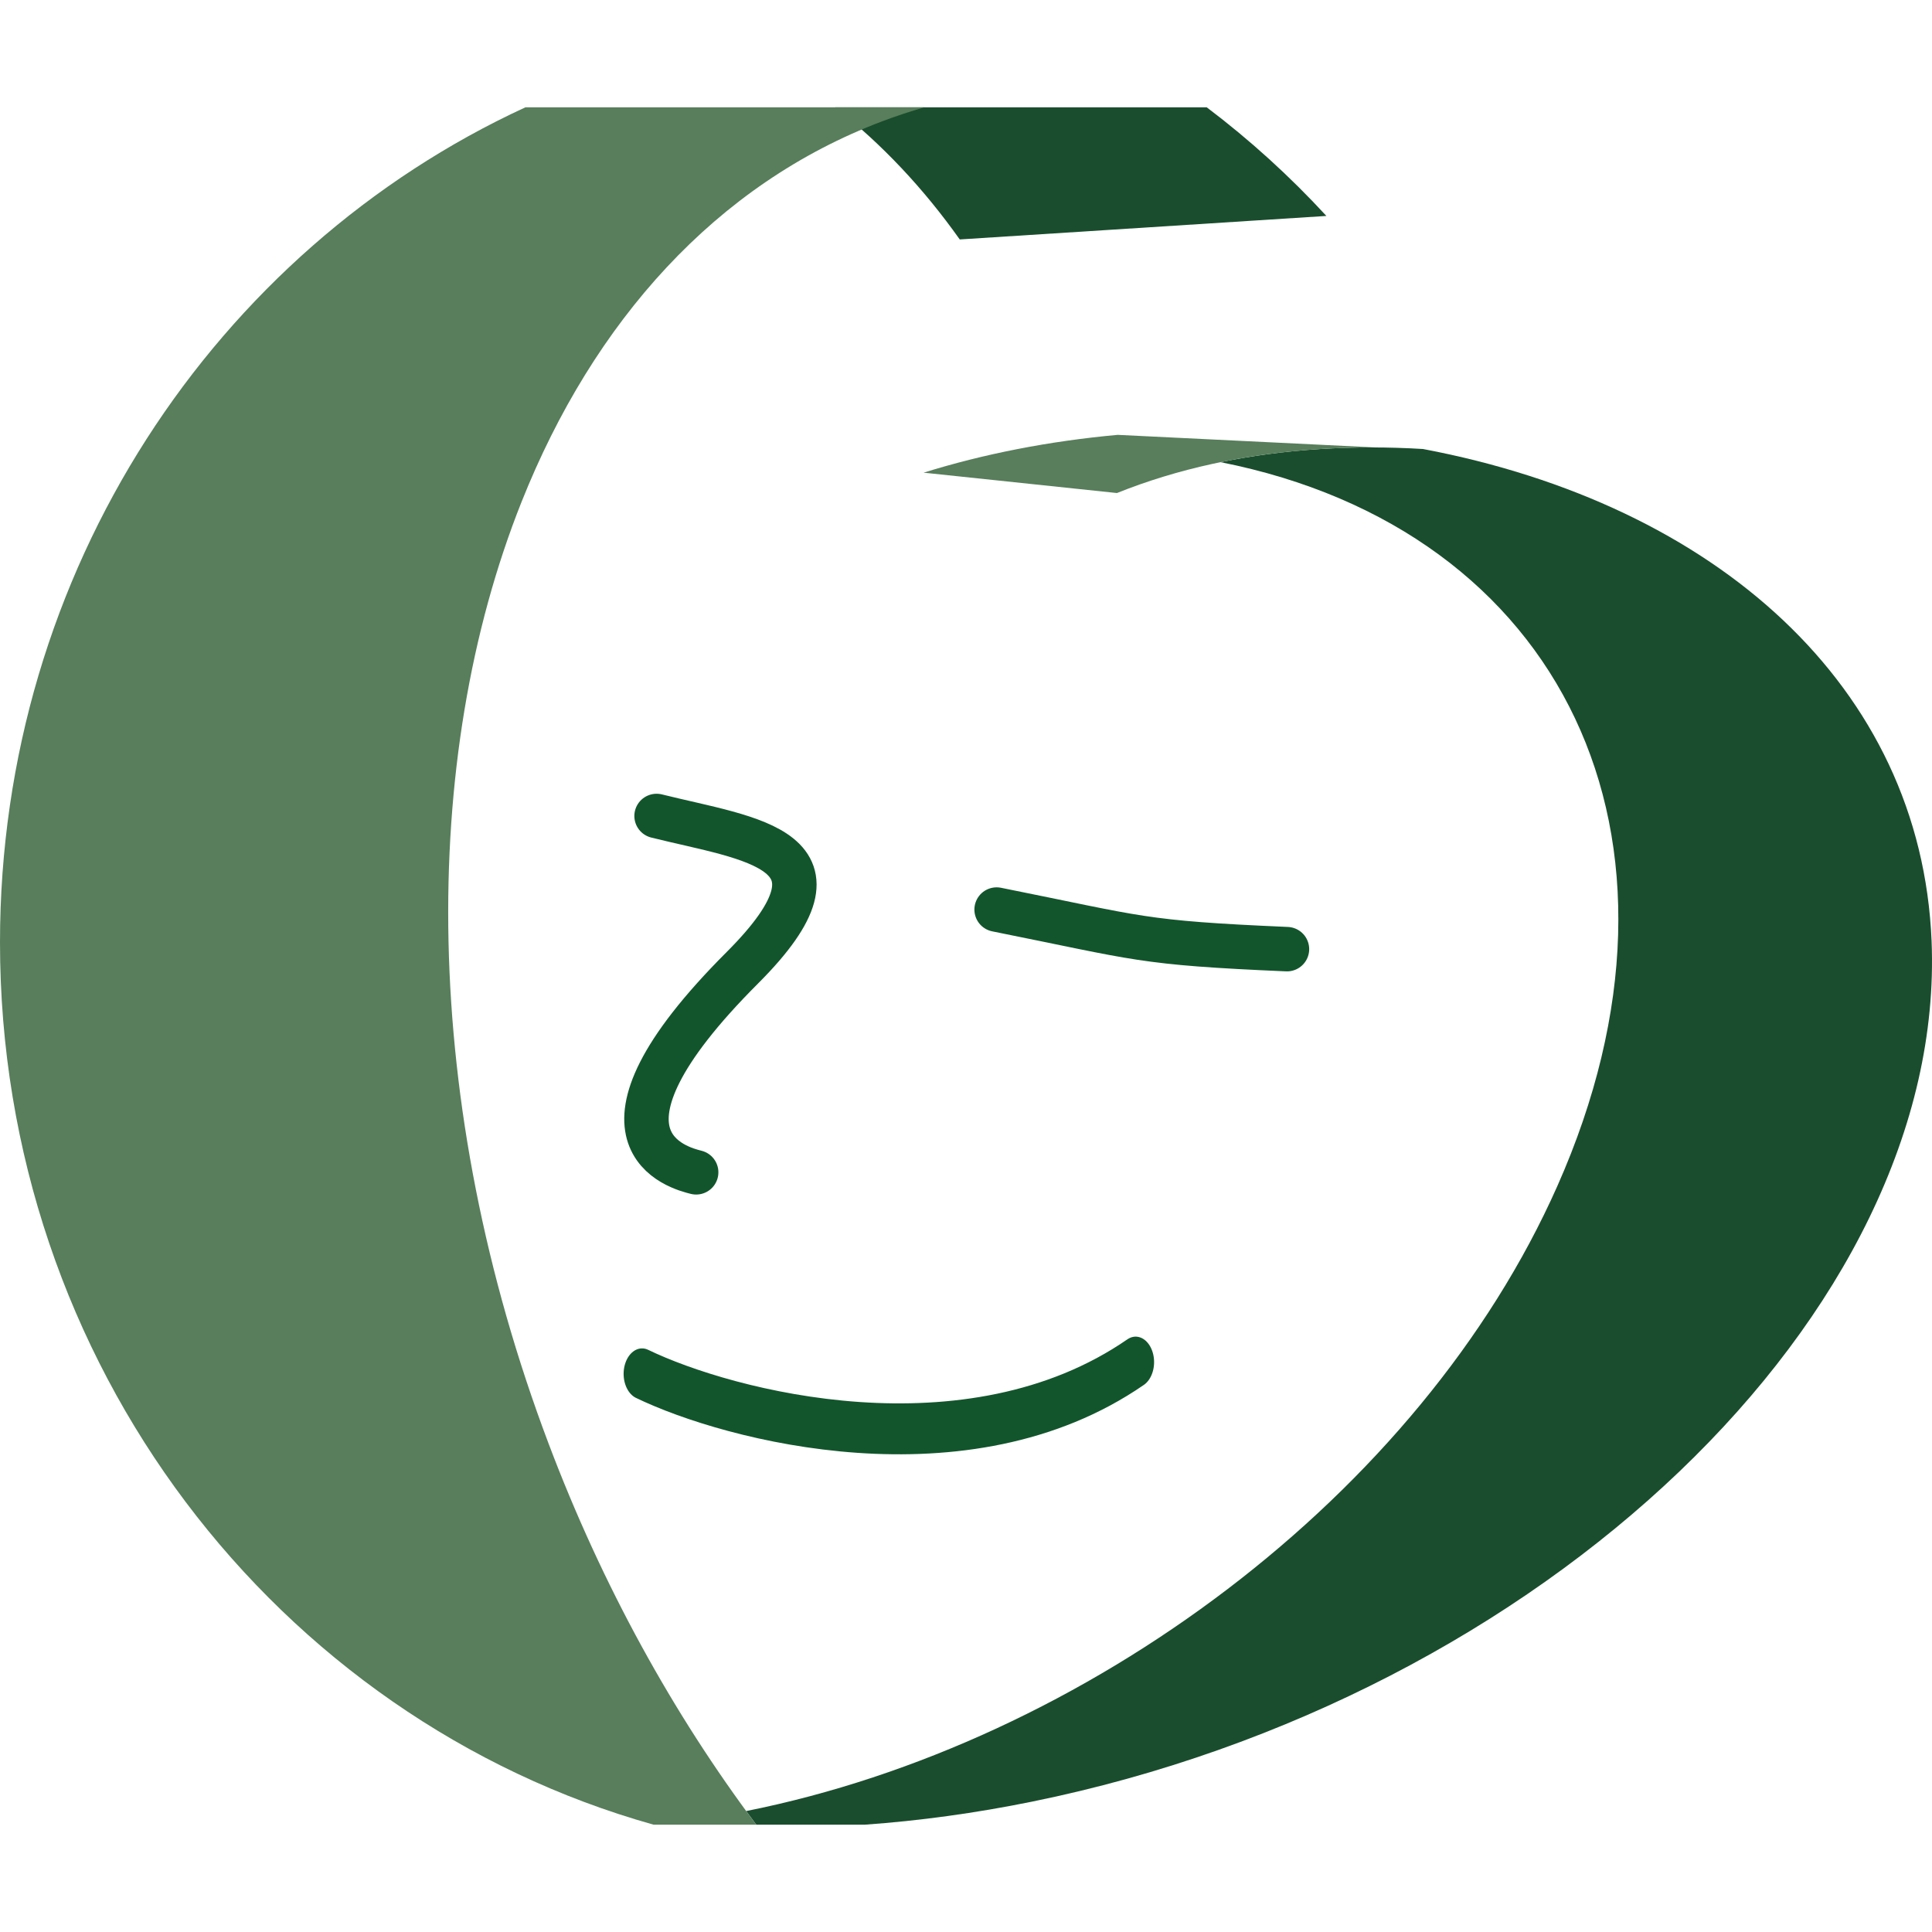
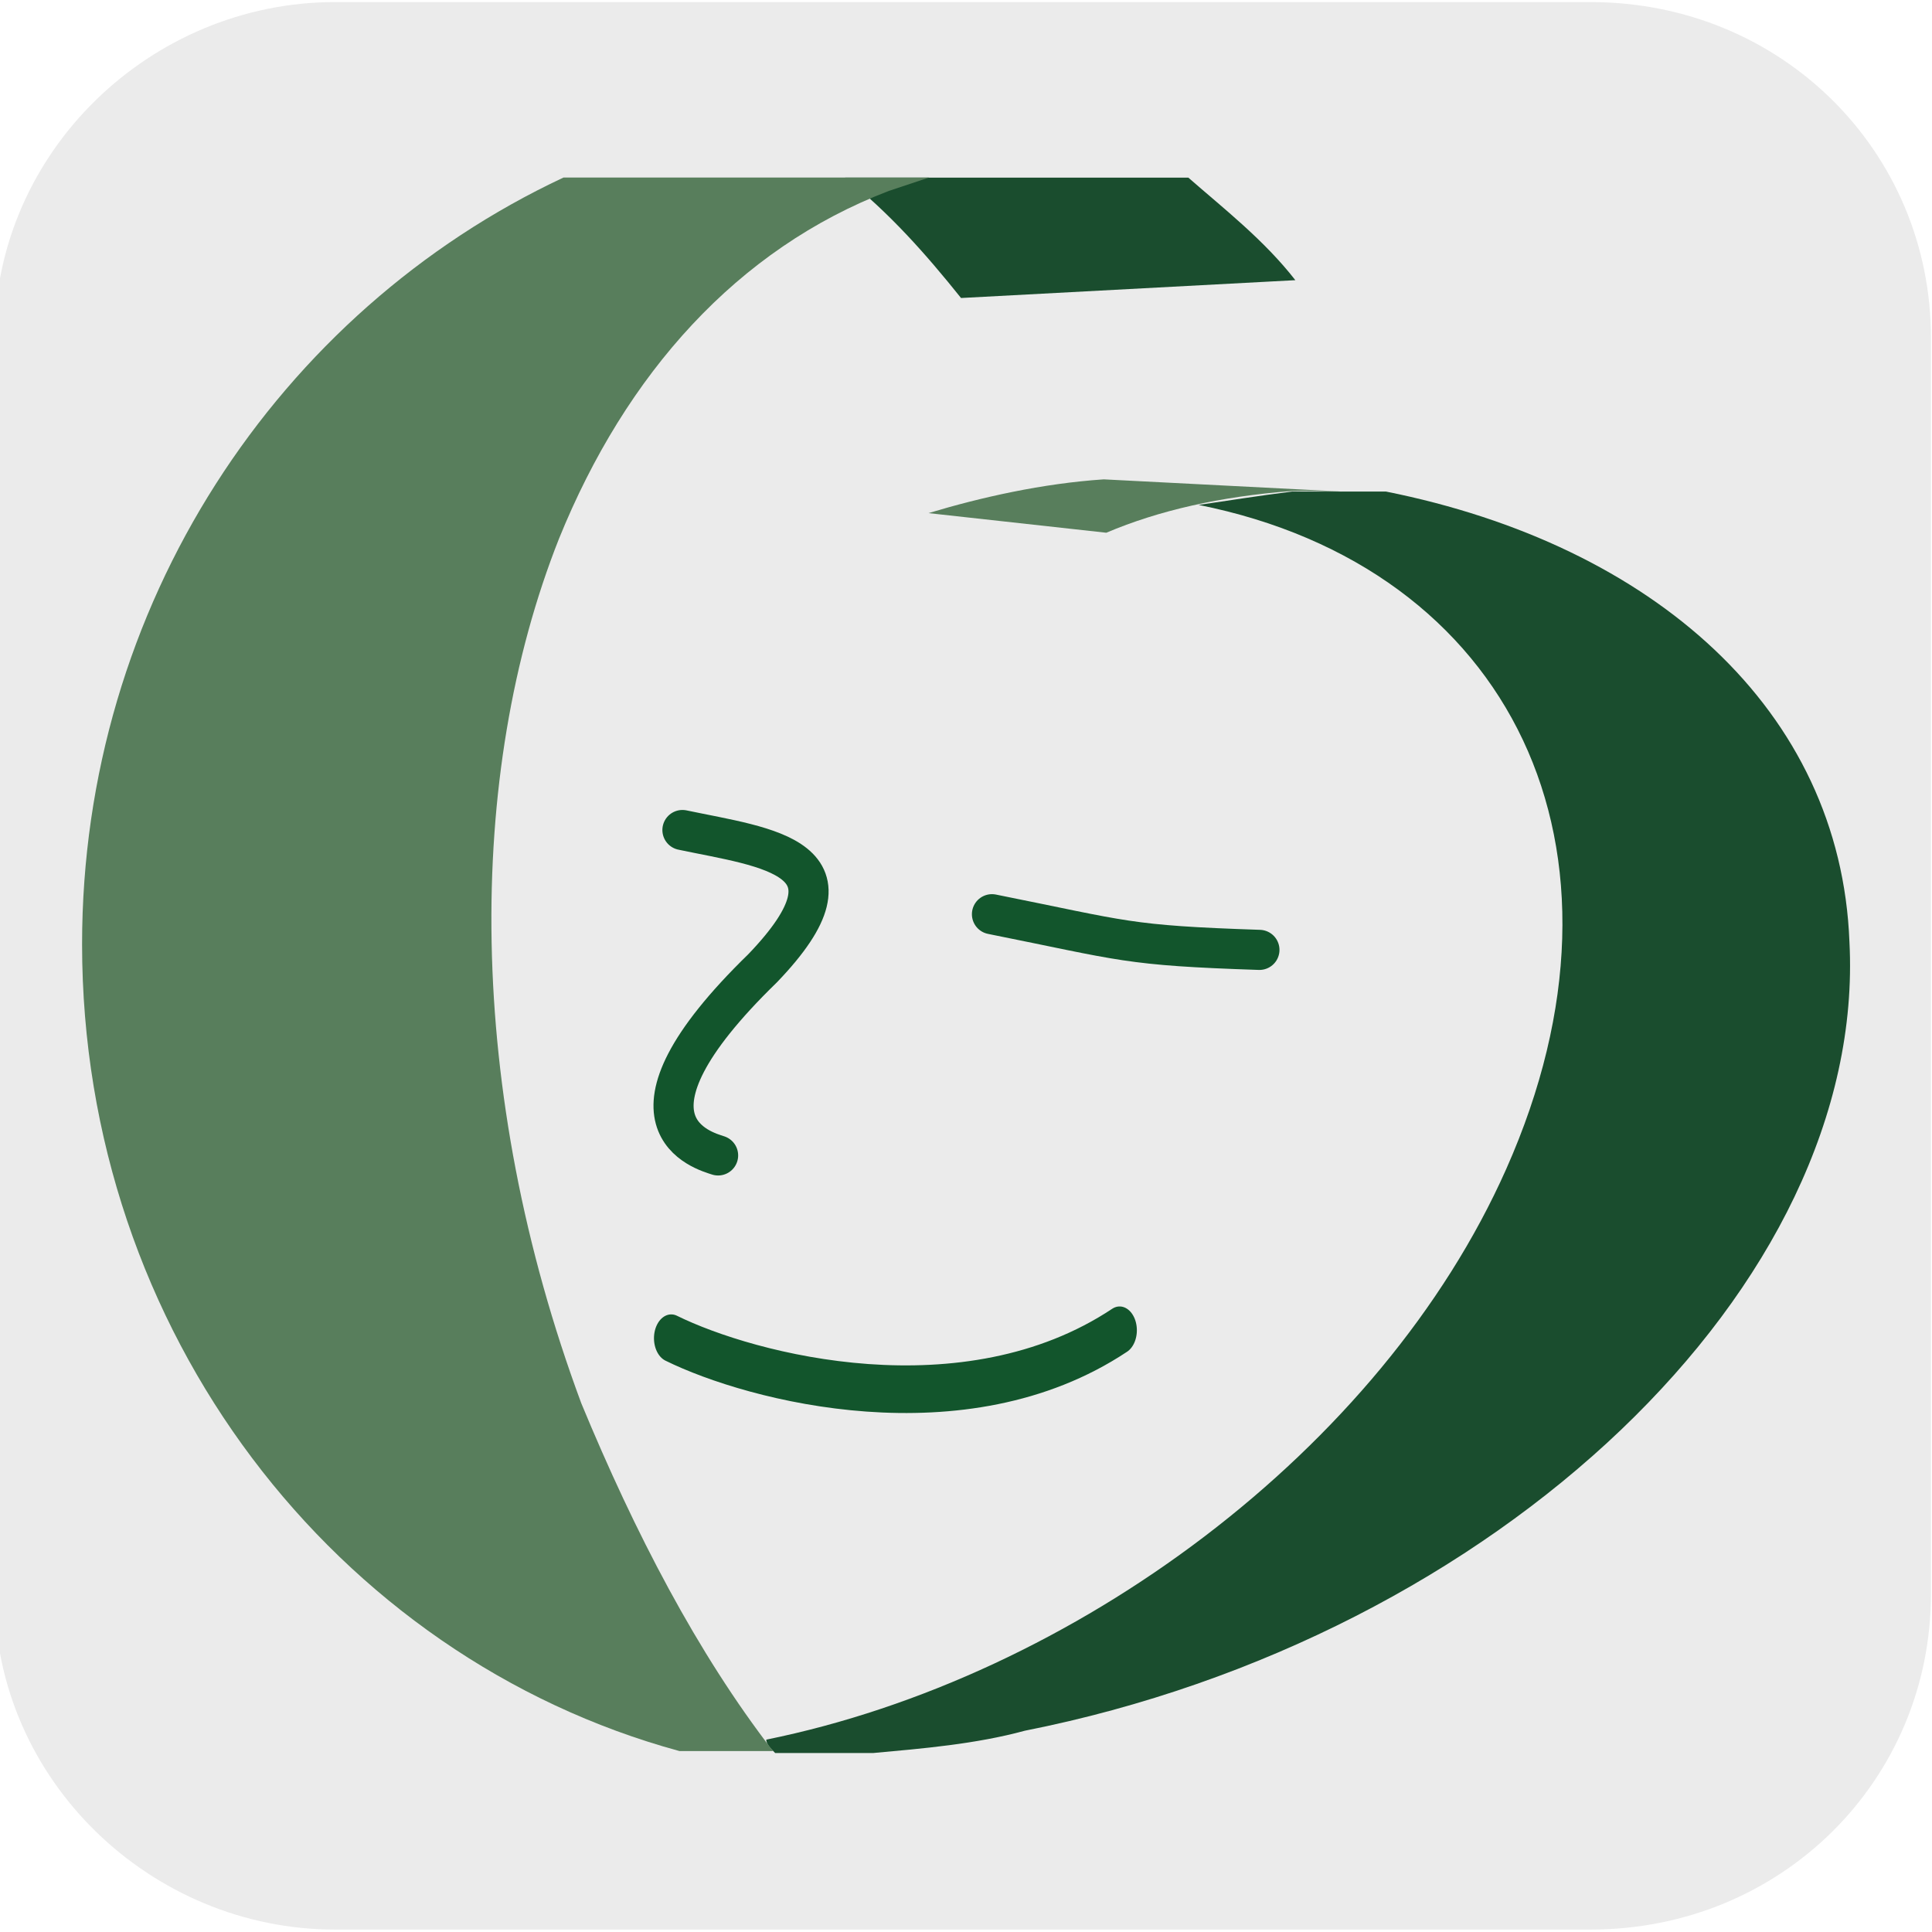
- <svg xmlns="http://www.w3.org/2000/svg" version="1.1" width="100%" height="100%" viewBox="0 0 300 300" xml:space="preserve" style="fill-rule:evenodd;clip-rule:evenodd;stroke-linecap:round;stroke-linejoin:round;stroke-miterlimit:1.5;">
-   <g transform="matrix(1,0,0,1,-0,-8.082984)">
-     <g id="head" transform="matrix(0.229266,0,0,0.637747,-293.6057,-18.35777)">
-       <rect x="1280.634" y="41.46" width="1308.525" height="470.406" style="fill:none;" />
-       <clipPath id="_clip1">
-         <rect x="1280.634" y="41.46" width="1308.525" height="470.406" />
-       </clipPath>
-       <g clip-path="url(#_clip1)">
-         <g transform="matrix(3.293777,0,0,1.184092,914.4424,-325.379)">
-           <g transform="matrix(-1,0,0,1,579.6966,232.5847)">
-             <path d="M195.778,121.624L271.171,126.457C278.571,116.02 287.137,106.877 296.802,99.292L220.378,99.292C211.54,105.97 203.307,113.449 195.778,121.624Z" style="fill:rgb(26,77,46);" />
-           </g>
-           <path d="M266.685,685.007C265.99,684.08 265.299,683.148 264.612,682.209C334.347,668.296 403.207,617.284 431.422,553.662C463.287,481.811 432.295,418.722 362.151,404.838C368.622,403.508 375.431,402.599 382.559,402.144C389.561,401.697 396.65,401.702 403.783,402.133C464.047,413.529 506.198,450.946 508.362,503.31C511.514,579.589 428.626,658.884 323.379,680.274C311.69,682.649 300.213,684.211 289.041,685.007L266.685,685.007Z" style="fill:rgb(26,77,46);" />
-           <g transform="matrix(1.045664,0.212515,-0.030378,0.735109,72.23718,287.6245)">
-             <path d="M309.632,65.821C305.992,66.847 302.375,68.042 298.787,69.409C284.157,74.981 271.034,83.025 259.589,93.043L221.711,98.294C233.287,89.711 245.877,82.491 259.258,76.863L309.632,65.821Z" style="fill:rgb(88,126,92);" />
-           </g>
-           <g transform="matrix(1,0,0,1,-34.48512,252.5581)">
-             <path d="M280.042,432.449C202.64,410.709 145.662,337.673 145.662,251.026C145.662,174.55 190.048,108.678 253.687,79.319L335.719,79.319C332.802,80.158 329.908,81.119 327.039,82.203C292.955,95.077 267.699,123.329 252.921,160.412C231.831,213.332 232.081,284.238 258.47,354.101C269.533,383.389 284.164,409.778 301.17,432.449L280.042,432.449Z" style="fill:rgb(88,126,92);" />
-           </g>
-           <g transform="matrix(1,0,0,1,40.19812,-522.0634)">
-             <path d="M205.988,999.657C225.33,1004.493 248.206,1006.287 223.627,1030.866C188.077,1066.416 210.782,1072.093 214.129,1072.929" style="fill:none;stroke:rgb(18,85,44);stroke-width:9.14px;" />
-           </g>
-           <g transform="matrix(1,0,0,1,24.63622,-523.175)">
-             <path d="M291.472,1020.011C321.223,1025.961 320.825,1026.833 351.175,1028.152" style="fill:none;stroke:rgb(18,85,44);stroke-width:9.14px;" />
-           </g>
-           <g transform="matrix(1.289655,0,0,1.780644,-45.20136,-1414.844)">
-             <path d="M223.627,1127.205C237.529,1132.074 275.46,1139.282 302.327,1125.848" style="fill:none;stroke:rgb(18,85,44);stroke-width:5.88px;" />
+ <svg xmlns="http://www.w3.org/2000/svg" version="1.1" width="300px" height="300px" xml:space="preserve" style="fill-rule:evenodd;clip-rule:evenodd;stroke-linecap:round;stroke-linejoin:round;stroke-miterlimit:2;">
+   <g transform="matrix(1,0,0,1,0,-8.082984)">
+     <g transform="matrix(1.101364,0,0,1.108519,-14.05526,-6.005029)">
+       <path d="M237,13C264,13 285,34 285,60L285,236C285,262 264,283 237,283L60,283C34,283 12,262 12,236L12,60C12,34 34,13 60,13L237,13Z" style="fill:rgb(235,235,235);" />
+     </g>
+     <g id="head" transform="matrix(0.210144,0,0,0.584555,-256.6062,-3.641495)">
+       <rect x="1281" y="41" width="1309" height="470" style="fill:none;" />
+       <g>
+         <clipPath id="_clip1">
+           <rect x="1281" y="41" width="1309" height="470" />
+         </clipPath>
+         <g clip-path="url(#_clip1)">
+           <g transform="matrix(3.293777,0,0,1.184092,914.4424,-325.379)">
+             <g transform="matrix(-1,0,0,1,579.6966,232.5847)">
+               <path d="M196,122L271,126C279,116 287,107 297,99L220,99C212,106 203,113 196,122Z" style="fill:rgb(26,77,46);" />
+             </g>
+             <path d="M267,685C266,684 265,683 265,682C334,668 403,617 431,554C463,482 432,419 362,405C369,404 375,403 383,402C390,402 397,402 404,402C464,414 506,451 508,503C512,580 429,659 323,680C312,683 300,684 289,685L267,685Z" style="fill:rgb(26,77,46);" />
+             <g transform="matrix(1.045664,0.212515,-0.030378,0.735109,72.23718,287.6245)">
+               <path d="M310,66C306,67 302,68 299,69C284,75 271,83 260,93L222,98C233,90 246,82 259,77L310,66Z" style="fill:rgb(88,126,92);" />
+             </g>
+             <g transform="matrix(1,0,0,1,-34.48512,252.5581)">
+               <path d="M280,432C203,411 146,338 146,251C146,175 190,109 254,79L336,79C333,80 330,81 327,82C293,95 268,123 253,160C232,213 232,284 258,354C270,383 284,410 301,432L280,432Z" style="fill:rgb(88,126,92);" />
+             </g>
+             <g transform="matrix(1,0,0,1,40.19812,-522.0634)">
+               <path d="M206,1000C225,1004 248,1006 224,1031C188,1066 211,1072 214,1073" style="fill:none;stroke:rgb(18,85,44);stroke-width:9px;" />
+             </g>
+             <g transform="matrix(1,0,0,1,24.63622,-523.175)">
+               <path d="M291,1020C321,1026 321,1027 351,1028" style="fill:none;stroke:rgb(18,85,44);stroke-width:9px;" />
+             </g>
+             <g transform="matrix(1.289655,0,0,1.780644,-45.20136,-1414.844)">
+               <path d="M224,1127C238,1132 275,1139 302,1126" style="fill:none;stroke:rgb(18,85,44);stroke-width:6px;" />
+             </g>
          </g>
        </g>
      </g>
    </g>
  </g>
</svg>
